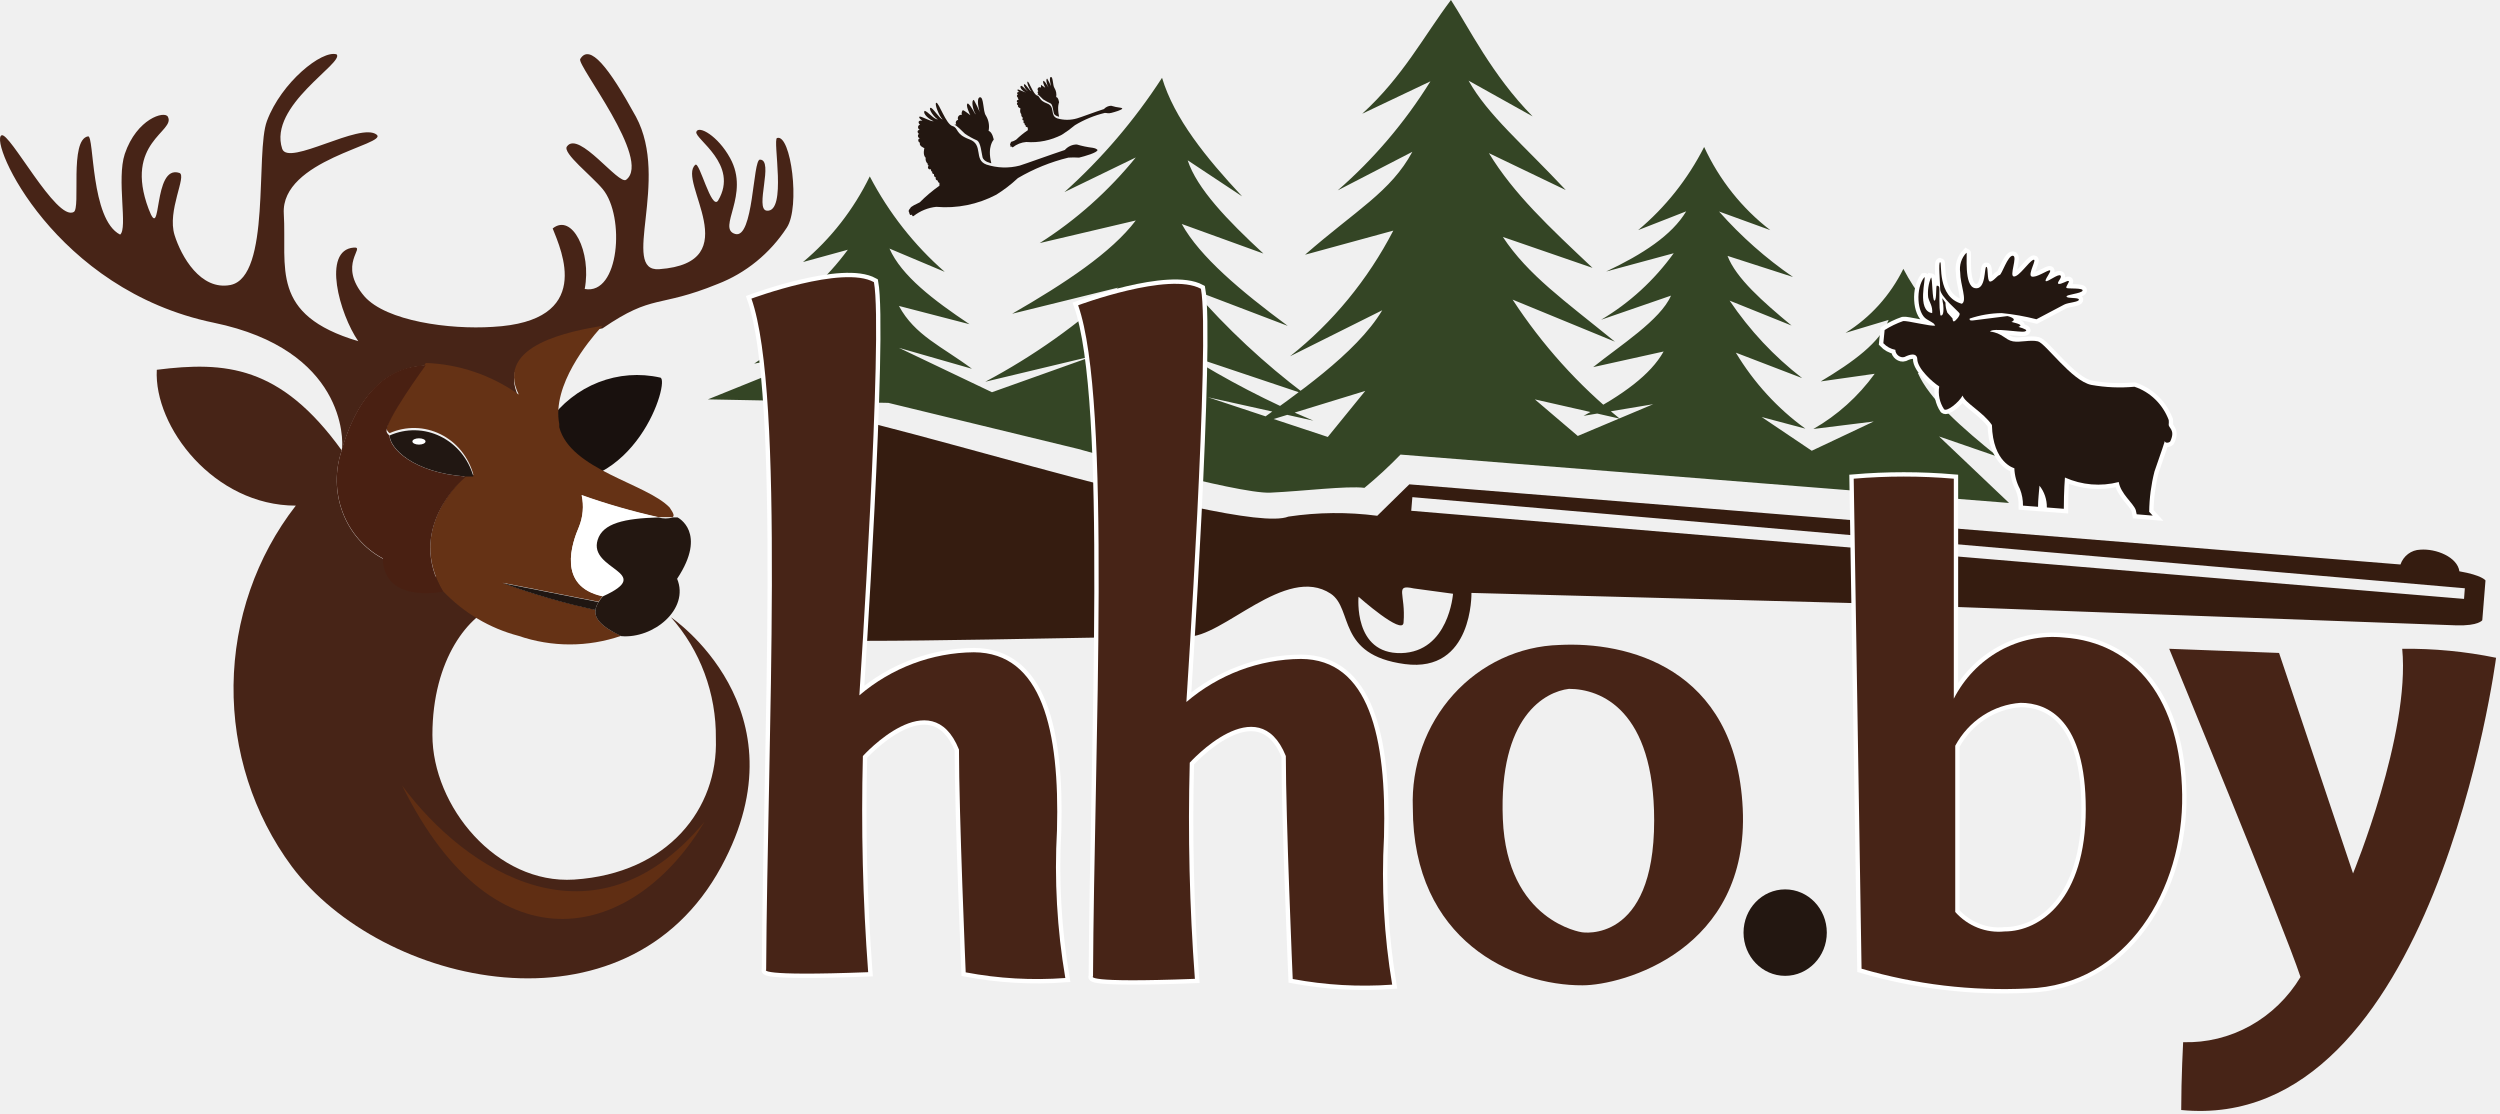
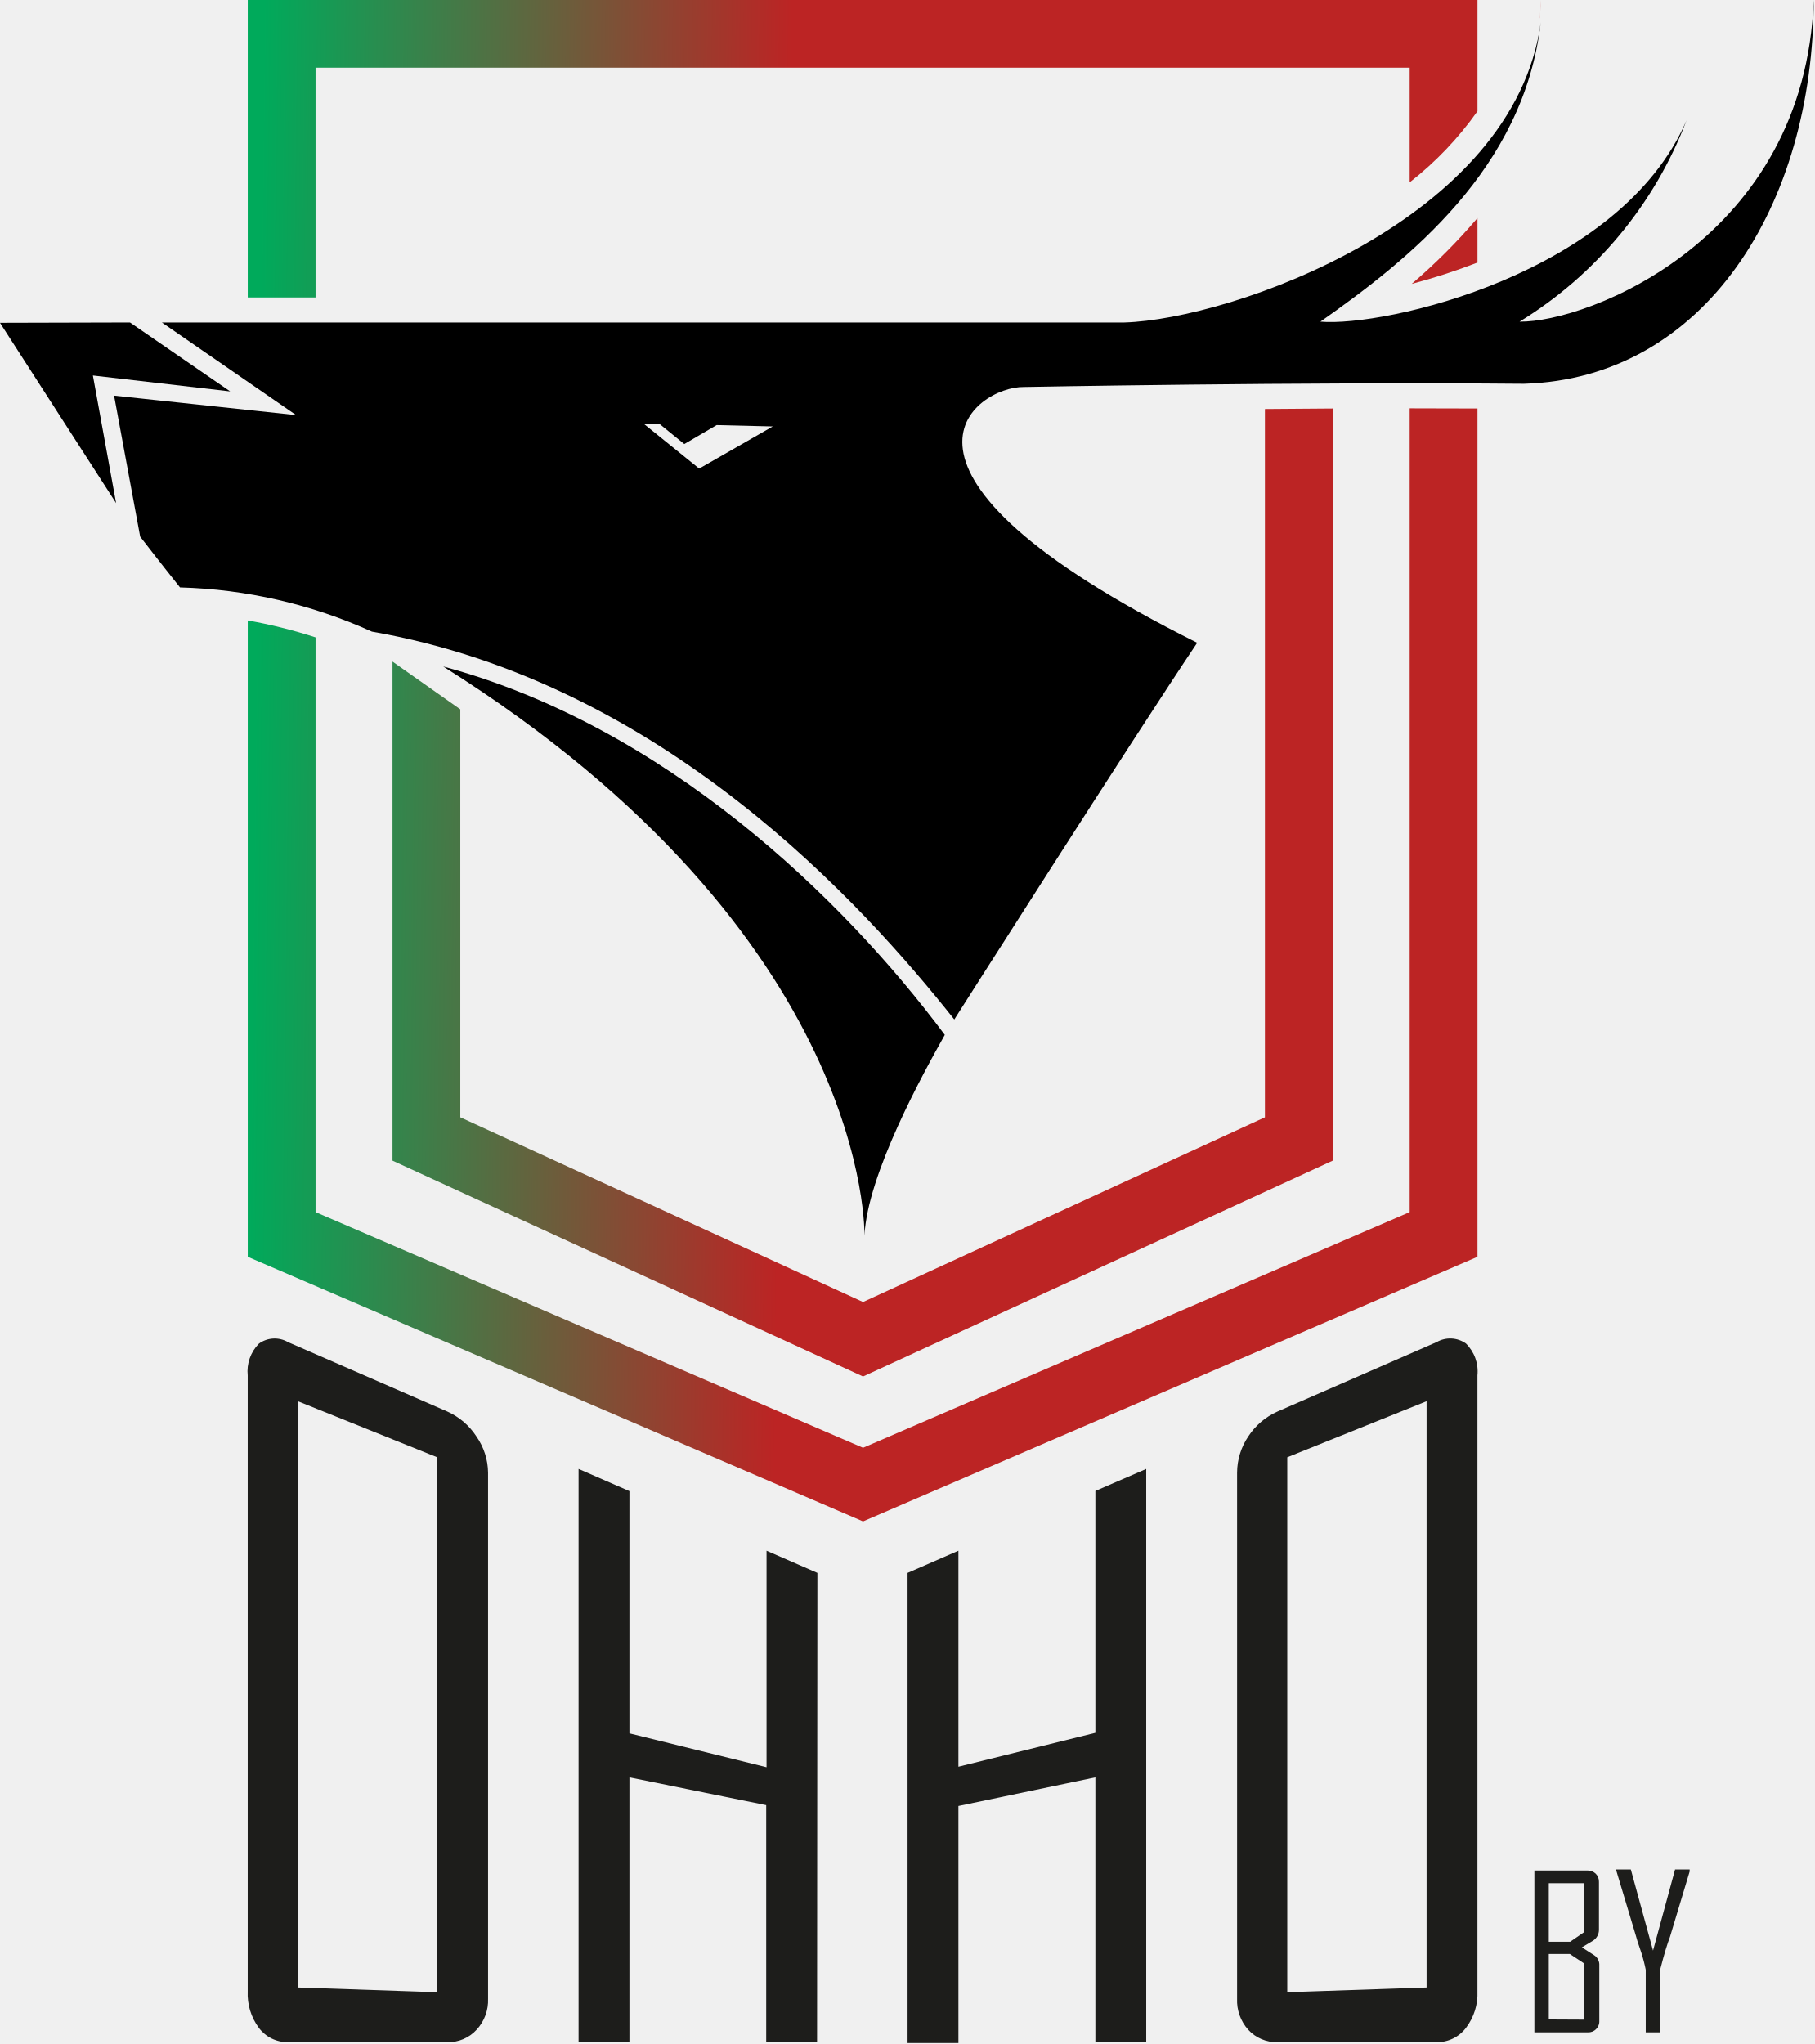
- <svg xmlns="http://www.w3.org/2000/svg" width="575" height="256" viewBox="0 0 575 256" fill="none">
-   <path d="M252.425 34.495C252.425 35.106 249.442 35.948 248.189 36.254C247.368 36.196 246.543 36.196 245.722 36.254C241.66 37.245 237.753 38.829 234.119 40.958C232.583 42.395 230.918 43.675 229.146 44.782C224.881 47.024 220.098 47.99 215.334 47.573C213.45 47.77 211.654 48.497 210.14 49.677C209.809 49.906 209.772 49.371 209.772 49.371C209.772 49.371 208.998 49.638 209.33 49.141L209.109 49.141L209.109 48.797C209.109 48.797 208.704 48.568 209.404 47.841C209.404 47.841 209.146 47.65 211.54 46.541C212.941 45.133 214.457 43.854 216.07 42.717C216.07 42.717 216.07 42.717 216.07 42.066C215.776 42.066 215.628 41.493 215.628 41.493C215.628 41.493 215.076 41.493 215.223 40.766C214.744 40.766 214.818 40.04 214.818 40.04C214.818 40.04 214.302 40.04 214.413 39.466C214.045 39.466 214.118 38.892 214.118 38.892C214.067 38.925 214.011 38.947 213.952 38.957C213.893 38.967 213.833 38.965 213.775 38.951C213.716 38.936 213.662 38.91 213.613 38.874C213.565 38.838 213.523 38.792 213.492 38.739C213.461 38.687 213.439 38.628 213.43 38.567C213.42 38.506 213.422 38.443 213.436 38.383C213.45 38.322 213.475 38.265 213.51 38.215C213.545 38.165 213.589 38.122 213.639 38.089C213.271 38.089 213.382 37.669 213.382 37.669C213.192 37.504 213.047 37.289 212.963 37.047C212.879 36.806 212.858 36.545 212.903 36.292C212.166 35.604 212.608 34.074 212.608 34.074C212.608 34.074 211.245 33.538 211.614 32.85C211.098 32.659 211.024 31.894 211.614 31.779C210.987 31.779 211.024 30.823 211.393 30.823C210.951 30.556 210.84 29.867 211.614 29.867C211.172 29.867 210.84 28.873 211.614 28.682C211.208 28.414 210.951 27.573 212.166 27.764C212.166 27.764 211.172 27.114 211.466 26.846C211.761 26.578 213.971 27.993 214.744 27.879C213.897 27.573 212.166 26.234 212.645 25.508C213.308 25.508 214.781 27.496 215.702 27.458C214.965 27.114 213.529 25.163 213.971 24.819C214.413 24.475 216.107 27.42 216.807 27.458C216.07 26.923 214.781 23.634 215.371 23.634C215.96 23.634 217.581 28.567 219.054 28.988C220.527 29.408 219.606 30.823 222.958 32.047C226.31 33.271 223.842 36.751 226.9 37.86C229.373 38.656 232.01 38.735 234.524 38.089C235.887 37.669 241.891 35.489 244.911 34.495C245.26 34.094 245.686 33.774 246.162 33.556C246.638 33.339 247.154 33.228 247.674 33.233C248.879 33.592 250.111 33.848 251.357 33.997C252.167 34.112 252.425 34.495 252.425 34.495Z" fill="#231711" />
-   <path d="M228.005 37.553C228.005 37.553 226.237 37.247 225.979 36.138C225.721 35.029 225.574 32.888 224.763 32.314C223.77 31.891 222.82 31.366 221.927 30.746C221.227 30.096 219.938 28.719 219.496 28.719C219.975 28.49 220.049 28.719 220.049 28.719C219.954 28.638 219.884 28.529 219.848 28.407C219.813 28.284 219.813 28.154 219.848 28.032C219.883 27.909 219.953 27.8 220.047 27.718C220.142 27.637 220.258 27.586 220.38 27.572C220.311 27.434 220.282 27.278 220.296 27.123C220.311 26.968 220.368 26.821 220.462 26.699C220.556 26.578 220.681 26.487 220.824 26.438C220.966 26.39 221.119 26.385 221.264 26.425C221.043 26.157 221.264 25.316 221.522 25.354C221.78 25.392 223.179 26.501 223.179 26.501C223.179 26.501 221.89 24.015 222.627 23.786C223.621 24.627 224.1 26.195 224.432 26.31C223.806 25.469 223.29 23.059 223.99 22.983C224.509 23.923 224.977 24.894 225.389 25.889C225.168 25.469 224.469 22.486 225.389 22.371C226.31 22.256 226.052 25.622 226.752 26.578C227.396 27.62 227.62 28.883 227.379 30.096C228.263 30.364 228.557 32.123 228.557 32.123C228.557 32.123 227.01 33.653 228.005 37.553Z" fill="#231711" />
-   <path d="M258.135 24.934C258.135 25.279 256.33 25.776 255.594 25.967C254.857 26.158 254.599 25.967 254.12 25.967C251.7 26.546 249.379 27.5 247.232 28.797C246.288 29.595 245.291 30.323 244.249 30.977C241.708 32.3 238.869 32.881 236.035 32.659C234.911 32.748 233.836 33.173 232.941 33.883C232.72 33.883 232.72 33.692 232.72 33.692C232.72 33.692 232.241 33.883 232.425 33.692L232.425 33.462C232.425 33.462 232.167 33.462 232.425 32.889C232.683 32.315 232.425 32.889 233.714 32.124C234.546 31.315 235.446 30.586 236.403 29.944C236.403 29.944 236.403 29.944 236.403 29.562C236.403 29.179 236.145 29.217 236.145 29.217C236.145 29.217 235.814 29.218 235.888 28.797C235.593 28.797 235.667 28.376 235.667 28.376C235.667 28.376 235.335 28.376 235.409 28.032C235.482 27.688 235.409 27.688 235.409 27.688C235.409 27.688 235.04 27.688 235.188 27.305C235.335 26.923 235.188 27.038 235.188 27.038C235.076 26.941 234.991 26.817 234.939 26.676C234.888 26.535 234.872 26.383 234.893 26.235C234.451 25.814 234.709 24.934 234.709 24.934C234.709 24.934 233.898 24.628 234.156 24.169C233.825 24.169 233.788 23.634 234.156 23.558C233.751 23.558 233.788 22.984 234.156 22.984C234.525 22.984 233.825 22.41 234.156 22.41C233.898 22.41 233.714 21.837 234.156 21.722C233.898 21.722 233.751 21.034 234.451 21.187C234.451 21.187 233.862 20.804 234.046 20.613C234.23 20.422 235.556 21.301 235.998 21.225C235.519 21.225 234.451 20.23 234.746 19.81C235.04 19.389 235.998 20.995 236.587 20.995C236.145 20.995 235.261 19.619 235.556 19.389C235.851 19.16 236.808 20.957 237.214 20.995C236.772 20.651 236.035 18.777 236.366 18.777C236.698 18.777 237.692 21.722 238.503 21.951C239.313 22.181 238.834 23.061 240.823 23.787C242.812 24.514 241.376 26.579 243.181 27.229C244.662 27.664 246.23 27.664 247.711 27.229C248.558 26.999 252.058 25.661 253.899 25.087C254.334 24.616 254.929 24.342 255.557 24.323C256.266 24.544 256.994 24.697 257.73 24.781C257.875 24.795 258.015 24.848 258.135 24.934Z" fill="#231711" />
-   <path d="M243.585 26.846C243.585 26.846 242.517 26.655 242.369 26.005C242.222 25.355 242.111 24.054 241.633 23.787C241.049 23.519 240.483 23.213 239.938 22.869C239.533 22.486 238.76 21.645 238.502 21.645C238.244 21.645 238.833 21.645 238.833 21.645C238.833 21.645 238.428 21.148 238.833 20.957C238.731 20.876 238.663 20.756 238.646 20.623C238.629 20.49 238.663 20.356 238.741 20.249C238.819 20.143 238.935 20.073 239.063 20.055C239.191 20.037 239.32 20.073 239.423 20.154L239.423 19.504L240.417 20.192C240.417 20.192 239.607 18.701 240.049 18.586C240.675 19.083 240.97 20.001 241.154 20.077C240.785 19.58 240.454 18.127 240.859 18.089C241.185 18.638 241.468 19.214 241.706 19.809C241.706 19.58 241.191 17.783 241.706 17.706C242.222 17.63 242.111 19.657 242.517 20.23C242.905 20.852 243.05 21.604 242.922 22.334C243.437 22.334 243.585 23.557 243.585 23.557C243.585 23.557 243.106 24.437 243.585 26.846Z" fill="#231711" />
-   <path d="M162.81 91.858L204.321 92.661L247.969 103.254C247.969 103.254 284.582 113.656 292.17 113.311C299.757 112.967 309.739 111.705 313.828 112.202C316.724 109.814 319.491 107.261 322.115 104.554L462.083 115.682L445.987 100.386L459.505 105.051C451.217 98.359 443.703 91.781 441.088 85.739L454.238 87.957C448.418 84.493 443.558 79.527 440.13 73.54L449.192 76.102C444.519 72.173 440.639 67.326 437.773 61.837C434.759 67.944 430.151 73.046 424.476 76.561L434.384 73.578C432.506 78.702 426.207 83.291 418.767 87.728L431.18 85.968C427.394 91.188 422.586 95.515 417.073 98.665L430.959 96.944L416.704 103.674L405.175 95.911L415.231 98.588C408.821 93.943 403.383 87.998 399.245 81.112L414.494 86.963C408.047 81.991 402.413 75.973 397.809 69.142L412.063 74.878C405.47 69.409 399.282 63.979 397.33 58.855L412.395 63.711C406.154 59.425 400.439 54.366 395.378 48.644L407.164 52.927C400.668 47.936 395.446 41.372 391.952 33.806C388.202 41.188 383.038 47.695 376.777 52.927L387.827 48.606C384.548 54.113 377.771 58.511 369.41 62.449L384.954 58.243C380.461 64.476 374.782 69.683 368.268 73.54L384.327 67.995C381.933 73.578 372.614 79.467 366.426 84.439L382.633 80.844C379.613 86.236 373.241 90.825 364.216 95.644L380.239 92.967L362.89 100.271L353.019 91.858L372.541 96.294C363.004 88.554 354.69 79.316 347.899 68.912L371.436 78.588C359.833 69.142 351.472 63.291 345.652 54.495L366.279 61.608C356.26 52.162 348.157 44.59 342.448 35.221L360.128 43.711C350.256 33.156 342.19 26.464 337.77 18.547L352.503 26.77C343.184 17.324 337.77 6.233 333.718 3.7731e-07C327.419 8.375 322.668 17.63 313.312 26.158L329.003 18.7C323.146 28.126 315.957 36.583 307.677 43.787L324.841 34.915C319.905 44.093 311.876 48.338 300.162 58.587L320.458 53.042C314.614 64.327 306.514 74.184 296.7 81.953L317.916 71.36C311.912 81.418 297.658 90.978 288.228 97.823L314.012 89.907L305.393 100.5L277.804 91.361L302.078 96.753C291.873 92.489 282.019 87.374 272.611 81.456L300.199 90.71C290.82 83.647 282.179 75.585 274.416 66.656L296.184 74.955C285.392 66.962 275.963 59.046 271.8 51.512L290.586 58.319C282.298 50.671 275.263 43.328 273.163 36.865L285.687 45.164C277.326 36.215 270.069 27.228 267.27 17.897C260.948 27.649 253.405 36.484 244.838 44.17L261.229 36.215C254.932 43.973 247.469 50.623 239.129 55.91L261.229 50.709C255.63 58.09 245.059 65.088 232.794 72.163L257.141 66.159C247.886 74.687 237.626 81.96 226.606 87.804L251.837 81.762L228.153 90.213L206.752 80.003L223.548 84.821C216.624 79.658 210.436 77.173 206.752 70.365L222.996 74.572C214.745 69.065 207.342 63.444 204.579 57.172L217.287 62.526C210.268 56.393 204.421 48.947 200.048 40.575C196.335 48.198 191.098 54.912 184.689 60.27L195.002 57.44C190.294 63.859 184.379 69.219 177.617 73.195L193.897 69.639C189.44 74.84 182.221 77.517 173.455 83.636L191.135 80.423L162.81 91.858Z" fill="#344525" />
-   <path d="M16.947 48.759C18.642 48.032 15.879 32.086 20.262 31.359C21.699 31.13 20.778 50.48 27.629 53.96C29.434 52.545 26.782 41.225 28.697 35.413C31.46 27.267 37.869 25.431 38.605 26.846C40.484 30.25 28.402 32.697 34.185 48.071C37.316 56.369 35.033 37.707 41.258 39.772C43.062 40.384 38.384 48.453 40.153 54.075C41.663 58.931 46.12 66.886 53.007 65.547C62.4 63.635 58.68 34.954 61.406 27.802C64.721 18.93 74.076 11.435 77.428 12.505C79.27 14.456 61.627 24.284 64.905 34.227C66.304 38.357 82.916 27.994 86.637 30.977C89.362 33.194 64.536 36.751 65.273 49.142C66.01 61.532 61.921 72.393 82.401 78.473C78.091 72.24 74.003 57.517 81.369 56.943C84.279 56.713 77.428 60.767 83.837 68.186C88.847 73.846 103.322 75.835 113.304 75.184C136.73 73.922 129.106 57.593 127.117 52.545C131.574 48.95 136.104 57.899 134.484 66.465C142.476 67.957 143.802 49.792 138.646 43.52C136.178 40.499 129.29 35.183 130.395 33.692C133.084 29.867 142.329 42.679 144.023 41.34C150.027 36.751 132.531 14.877 133.452 13.576C135.625 9.943 139.972 15.374 146.27 26.846C154.153 41.493 142.587 62.565 151.611 61.914C172.201 60.423 155.589 41.57 159.936 37.898C160.893 37.095 163.619 48.491 165.166 46.12C170.102 37.822 159.641 31.894 160.157 30.326C160.672 28.758 165.129 31.244 167.929 36.369C172.606 44.82 164.798 52.507 169.07 53.807C173.343 55.107 173.122 36.713 174.78 36.713C178.095 36.713 173.49 48.185 176.363 48.453C181.078 48.912 177.653 32.086 178.721 31.741C181.925 30.709 184.099 47.612 180.968 52.354C177.094 58.291 171.531 62.823 165.056 65.318C151.28 70.939 150.322 67.46 138.572 75.529C131.537 76.752 113.673 79.888 119.308 91.361C112.995 86.884 105.585 84.364 97.945 84.095C90.099 84.401 82.843 89.296 78.644 103.407C79.012 101.113 79.307 80.462 49.177 74.228C12.564 66.656 -2.501 32.697 0.335 31.13C2.14 30.135 12.969 50.977 16.947 48.759Z" fill="#472417" />
-   <path d="M67.077 199.242C58.248 187.311 53.542 172.642 53.715 157.596C53.889 142.551 58.933 128.004 68.035 116.295C49.25 116.295 35.364 98.207 36.063 85.051C51.828 83.063 64.536 84.057 78.606 103.599C77.006 108.23 77.08 113.307 78.815 117.886C80.549 122.465 83.826 126.235 88.036 128.494C90.725 133.16 117.503 133.007 114.74 139.049C107.926 141.152 99.454 151.554 99.454 169.031C99.454 185.399 114.188 203.449 132.052 202.302C153.673 200.887 165.202 185.972 164.65 169.872C164.769 159.534 161.064 149.542 154.3 141.956C154.3 141.956 185.608 163.027 165.902 199.319C144.023 239.779 87.631 226.815 67.077 199.242Z" fill="#472417" />
-   <path d="M89.619 100.041C95.275 103.637 101.185 106.781 107.299 109.449" stroke="white" stroke-width="0.25" stroke-miterlimit="10" />
-   <path d="M124.17 110.749C146.27 114.268 154.189 87.383 151.869 86.848C147.126 85.776 142.185 86.151 137.643 87.929C133.1 89.707 129.151 92.811 126.27 96.867C126.27 96.867 121.518 108.722 122.844 109.717L124.17 110.749Z" fill="#19110E" />
-   <path d="M154.706 118.934L151.464 118.934C145.479 117.602 139.576 115.904 133.784 113.847C134.317 116.29 134.098 118.845 133.158 121.152C131.611 124.747 128.001 134.842 138.646 137.099C138.283 137.495 137.962 137.931 137.688 138.399L115.588 134.039C122.567 136.6 129.705 138.67 136.952 140.235C136.694 142.032 138.057 144.059 142.882 146.239C135.205 148.881 126.912 148.881 119.235 146.239C112.657 144.516 106.657 140.959 101.886 135.951C93.377 121.687 106.085 110.367 107.227 109.182L108.884 109.182C108.335 107.163 107.377 105.29 106.075 103.686C104.774 102.082 103.157 100.784 101.335 99.879C99.512 98.975 97.524 98.484 95.504 98.439C93.484 98.395 91.479 98.798 89.621 99.621C89.321 99.419 89.09 99.125 88.957 98.78C88.515 96.562 97.945 83.483 97.945 83.483C105.586 83.752 112.995 86.272 119.308 90.749C113.673 79.277 131.537 76.141 138.572 74.917L137.946 75.605C135.552 78.282 126.896 88.569 128.627 97.518C128.611 97.76 128.611 98.003 128.627 98.245C131.169 108.073 148.665 111.171 154.006 116.716C155 118.169 155.111 118.628 154.706 118.934Z" fill="#653215" />
-   <path d="M137.687 138.476C137.304 139.018 137.051 139.647 136.95 140.311C129.703 138.747 122.566 136.677 115.587 134.116L137.687 138.476Z" fill="#1F1612" />
-   <path d="M138.645 137.175C128 134.919 131.61 124.823 133.157 121.228C134.096 118.921 134.315 116.367 133.783 113.924C139.574 115.98 145.478 117.679 151.463 119.01C143.581 119.239 138.645 120.31 137.466 124.173C135.256 131.171 151.021 131.592 138.645 137.175Z" fill="white" />
-   <path d="M155.736 133.12C158.646 140.118 150.248 146.964 142.881 146.314C138.056 144.019 136.693 142.107 136.951 140.31C137.052 139.645 137.304 139.016 137.687 138.474C137.961 138.006 138.282 137.57 138.645 137.174C150.984 131.59 135.256 131.17 137.466 124.171C138.645 120.347 143.581 119.238 151.463 119.009C152.522 119.327 153.646 119.327 154.705 119.009L155.846 119.009C155.846 119.009 162.808 122.451 155.736 133.12Z" fill="#231711" />
-   <path d="M101.886 136.066C101.886 136.066 88.258 138.973 88.037 128.418C83.827 126.158 80.55 122.389 78.816 117.81C77.081 113.231 77.007 108.154 78.608 103.522C78.625 103.46 78.625 103.393 78.608 103.331C82.807 89.219 90.063 84.21 97.908 84.019C97.908 84.019 88.479 96.906 88.921 99.315C89.053 99.66 89.285 99.954 89.584 100.157C89.584 103.025 94.888 108.723 107.191 109.603C106.085 110.482 93.378 121.802 101.886 136.066Z" fill="#492012" />
-   <path d="M108.883 109.603L107.226 109.603C94.923 108.723 89.656 103.025 89.619 100.157C91.47 99.332 93.469 98.924 95.483 98.961C97.497 98.999 99.48 99.48 101.301 100.373C103.123 101.266 104.741 102.551 106.048 104.142C107.355 105.733 108.321 107.594 108.883 109.603Z" fill="#211712" />
-   <path d="M162.071 188.955C136.656 219.548 107.115 200.427 92.492 180.694C114.187 224.558 146.159 215.839 162.071 188.955Z" fill="#602E13" />
-   <path d="M96.36 102.26C97.194 102.26 97.87 101.935 97.87 101.533C97.87 101.132 97.194 100.807 96.36 100.807C95.526 100.807 94.85 101.132 94.85 101.533C94.85 101.935 95.526 102.26 96.36 102.26Z" fill="white" />
-   <path d="M358.653 148.342C354.064 148.475 349.546 149.552 345.36 151.511C341.175 153.47 337.406 156.271 334.271 159.754C331.136 163.236 328.698 167.33 327.098 171.797C325.498 176.265 324.768 181.018 324.95 185.781C324.95 216.374 348.155 226.7 363.994 226.623C373.092 226.623 402.411 218.631 400.828 185.934C399.244 153.237 373.865 147.539 358.653 148.342ZM363.847 214.424C363.847 214.424 346.608 211.977 345.651 188.381C344.693 164.786 355.375 159.088 360.863 158.438C368.23 158.438 380.459 163.333 380.459 188.725C380.459 217.216 363.847 214.424 363.847 214.424Z" fill="#472417" />
-   <path d="M410.588 224.444C415.878 224.444 420.165 219.992 420.165 214.501C420.165 209.009 415.878 204.558 410.588 204.558C405.299 204.558 401.012 209.009 401.012 214.501C401.012 219.992 405.299 224.444 410.588 224.444Z" fill="#231711" />
-   <path d="M498.916 149.221L524.184 150.177L541.201 200.886C541.201 200.886 554.388 168.839 552.509 149.221C559.753 149.136 566.986 149.828 574.094 151.286C574.094 151.286 559.876 261.003 501.679 255.304C501.679 247.885 502.121 239.702 502.121 239.702C507.489 239.865 512.806 238.567 517.542 235.937C522.278 233.307 526.269 229.437 529.12 224.711C525.289 213.123 498.916 149.221 498.916 149.221Z" fill="#472417" />
-   <path d="M565.659 131.4C565.217 128.149 560.318 126.123 556.635 126.428C555.638 126.459 554.673 126.799 553.865 127.406C553.057 128.013 552.444 128.858 552.104 129.832L324.141 111.399L316.774 118.627C309.982 117.742 303.107 117.806 296.331 118.818C284.618 123.522 188.187 91.36 185.425 94.917C182.662 98.473 181.742 145.397 184.909 146.888C188.077 148.379 265.575 146.085 272.942 146.429C281.156 146.812 295.705 129.679 306.092 136.563C311.286 140.081 307.381 150.636 323.109 152.739C338.837 154.842 338.432 136.371 338.432 136.371L424.697 138.666C424.697 138.666 559.729 143.676 564.923 143.829C570.116 143.982 570.926 142.643 570.926 142.643L571.663 133.503C571.663 133.503 570.927 132.318 565.659 131.4ZM322.262 150.215C311.212 150.444 312.464 137.251 312.464 137.251C312.464 137.251 322.594 146.238 322.815 143.217C323.367 136.524 320.605 134.345 325.172 135.339L334.196 136.563C334.196 136.563 333.239 149.947 322.262 150.215ZM566.727 137.748L324.583 117.48L324.841 114.344L566.912 135.301L566.727 137.748Z" fill="#351C10" />
-   <path d="M247.969 70.213C255.741 92.164 251.652 172.664 251.394 224.558C251.394 224.558 248.816 226.126 274.821 225.132C273.59 208.593 273.197 191.999 273.642 175.417C273.642 175.417 289.333 157.94 295.742 173.887C295.742 188.534 297.326 225.17 297.326 225.17C304.87 226.581 312.553 227.018 320.2 226.47C318.325 215.25 317.695 203.843 318.321 192.473C318.947 169.528 314.859 151.631 299.204 151.554C289.592 151.626 280.295 155.122 272.868 161.459C272.868 161.459 278.393 78.129 276.22 66.427C268.89 62.412 247.969 70.213 247.969 70.213Z" fill="#472417" stroke="white" stroke-width="2" stroke-miterlimit="10" />
-   <path d="M247.969 70.213C255.741 92.164 251.652 172.664 251.394 224.558C251.394 224.558 248.816 226.126 274.821 225.132C273.59 208.593 273.197 191.999 273.642 175.417C273.642 175.417 289.333 157.94 295.742 173.887C295.742 188.534 297.326 225.17 297.326 225.17C304.87 226.581 312.553 227.018 320.2 226.47C318.325 215.25 317.695 203.843 318.321 192.473C318.947 169.528 314.859 151.631 299.204 151.554C289.592 151.626 280.295 155.122 272.868 161.459C272.868 161.459 278.393 78.129 276.22 66.427C268.89 62.412 247.969 70.213 247.969 70.213Z" fill="#472417" />
-   <path d="M172.827 68.684C180.562 90.635 176.511 171.134 176.216 223.029C176.216 223.029 173.637 224.597 199.679 223.603C198.442 207.064 198.036 190.47 198.463 173.888C198.463 173.888 214.155 156.449 220.564 172.396C220.564 187.043 222.111 223.641 222.111 223.641C229.665 225.072 237.362 225.509 245.021 224.941C243.116 213.724 242.474 202.315 243.106 190.944C243.732 167.999 239.68 150.101 223.989 150.025C214.378 150.106 205.084 153.601 197.653 159.929C197.653 159.929 203.178 76.638 201.005 64.898C193.859 60.882 172.827 68.684 172.827 68.684Z" fill="#472417" stroke="white" stroke-width="2" stroke-miterlimit="10" />
-   <path d="M172.827 68.684C180.562 90.635 176.511 171.134 176.216 223.029C176.216 223.029 173.637 224.597 199.679 223.603C198.442 207.064 198.036 190.47 198.463 173.888C198.463 173.888 214.155 156.449 220.564 172.396C220.564 187.043 222.111 223.641 222.111 223.641C229.665 225.072 237.362 225.509 245.021 224.941C243.116 213.724 242.474 202.315 243.106 190.944C243.732 167.999 239.68 150.101 223.989 150.025C214.378 150.106 205.084 153.601 197.653 159.929C197.653 159.929 203.178 76.638 201.005 64.898C193.859 60.882 172.827 68.684 172.827 68.684Z" fill="#472417" />
-   <path d="M463.297 107.691C463.361 109.367 463.803 111.004 464.586 112.471C465.064 113.684 465.302 114.985 465.286 116.295L468.748 116.563C468.748 114.918 468.969 113.198 469.08 111.706C470.203 113.112 470.804 114.889 470.774 116.716L474.679 117.022C474.679 112.93 474.936 109.832 474.936 109.832C478.84 111.58 483.19 111.942 487.313 110.865C487.755 113.58 490.628 115.683 491.217 117.289C491.311 117.616 491.385 117.948 491.438 118.284L495.121 118.59L494.311 117.71C494.35 114.585 494.759 111.477 495.526 108.456C496.189 106.429 497.184 103.79 497.921 101.419C497.921 102.069 499.099 101.84 499.21 101.419C500.388 98.78 498.694 98.474 498.805 97.595C498.84 97.264 498.84 96.931 498.805 96.6C498.121 94.798 497.058 93.176 495.695 91.853C494.331 90.53 492.701 89.539 490.922 88.952C487.616 89.256 484.285 89.114 481.014 88.531C476.52 87.652 470.48 78.933 468.712 78.512C466.944 78.091 464.697 78.818 462.965 78.512C461.234 78.206 460.498 76.562 457.698 76.256C458.324 75.3 464.697 76.523 465.654 76.256C466.612 75.988 465.654 75.606 464.255 75.185C465.36 74.764 464.255 74.458 462.634 74.038C464.255 73.273 461.713 72.699 461.713 72.699L453.831 73.694C453.831 73.694 452.836 73.885 453.02 73.273C455.4 72.468 457.884 72.043 460.387 72.011C463.082 72.275 465.753 72.749 468.38 73.426L474.752 70.061C475.673 69.563 478.178 69.487 478.141 68.913C478.104 68.34 475.489 68.722 475.305 68.225C475.121 67.728 478.73 67.537 478.988 66.848C479.246 66.16 475.636 66.466 475.305 66.236C474.973 66.007 476.115 64.783 475.784 64.63C475.452 64.477 474.052 65.471 473.463 65.28C472.874 65.089 474.421 63.827 473.905 63.368C473.389 62.909 471.032 64.859 470.553 64.668C470.074 64.477 471.99 62.297 471.474 62.183C470.958 62.068 468.306 63.98 467.275 63.597C466.244 63.215 468.712 59.314 467.643 59.773C466.575 60.232 464.439 63.597 463.223 63.597C462.008 63.597 464.144 58.932 462.965 58.817C461.787 58.703 460.424 63.177 459.908 63.253C459.393 63.33 458.361 64.898 457.661 64.745C456.962 64.592 457.367 61.341 456.851 61.38C456.335 61.418 456.851 66.772 454.236 66.275C451.621 65.777 452.542 58.244 452.284 58.129C451.713 58.714 451.285 59.432 451.035 60.224C450.785 61.015 450.721 61.857 450.847 62.68C450.847 65.433 452.542 69.219 451.216 69.869C445.469 68.301 446.722 60.385 446.243 60.309C445.764 60.232 446.243 64.898 446.243 66.542C446.243 68.187 450.479 71.628 450.7 72.087C450.921 72.546 449.742 73.885 449.411 73.923C449.079 73.961 449.079 73.234 449.079 73.234L447.9 71.934C447.603 71.196 447.453 70.402 447.458 69.602L446.722 68.569C446.766 69.083 446.84 69.594 446.943 70.099C447.201 72.737 446.501 72.661 446.28 72.508C446.119 71.368 446.045 70.218 446.059 69.066C446.059 69.066 446.059 67.154 446.059 66.466C446.059 65.777 445.838 65.777 445.506 65.701C445.175 65.624 445.506 68.913 444.954 69.143C444.401 69.372 444.475 63.865 444.143 63.827C443.542 65.257 443.314 66.827 443.48 68.378C443.738 69.525 444.549 70.366 444.401 72.011C440.718 71.514 443.112 63.636 442.596 63.751C440.571 66.275 440.865 72.087 443.149 73.426C445.433 74.764 444.549 74.267 445.101 74.879C444.217 75.147 438.582 73.694 437.734 73.846C436.239 74.363 434.805 75.056 433.462 75.912L433.167 78.933C433.911 79.73 434.877 80.264 435.93 80.462C435.93 81.571 437.108 82.413 438.029 82.107C441.049 80.615 440.976 82.566 440.976 82.566C440.976 84.822 444.659 88.034 446.022 88.876C445.718 90.705 446.114 92.585 447.127 94.115C447.716 94.803 450.516 92.585 451.4 90.979C451.879 92.623 456.151 94.803 458.14 97.748C458.361 106.467 463.297 107.691 463.297 107.691Z" stroke="white" stroke-width="2" stroke-miterlimit="10" />
-   <path d="M463.297 107.691C463.361 109.367 463.803 111.004 464.586 112.471C465.064 113.684 465.302 114.985 465.286 116.295L468.748 116.563C468.748 114.918 468.969 113.198 469.08 111.706C470.203 113.112 470.804 114.889 470.774 116.716L474.679 117.022C474.679 112.93 474.936 109.832 474.936 109.832C478.84 111.58 483.19 111.942 487.313 110.865C487.755 113.58 490.628 115.683 491.217 117.289C491.311 117.616 491.385 117.948 491.438 118.284L495.121 118.59L494.311 117.71C494.35 114.585 494.759 111.477 495.526 108.456C496.189 106.429 497.184 103.79 497.921 101.419C497.921 102.069 499.099 101.84 499.21 101.419C500.388 98.78 498.694 98.474 498.805 97.595C498.84 97.264 498.84 96.931 498.805 96.6C498.121 94.798 497.058 93.176 495.695 91.853C494.331 90.53 492.701 89.539 490.922 88.952C487.616 89.256 484.285 89.114 481.014 88.531C476.52 87.652 470.48 78.933 468.712 78.512C466.944 78.091 464.697 78.818 462.965 78.512C461.234 78.206 460.498 76.562 457.698 76.256C458.324 75.3 464.697 76.523 465.654 76.256C466.612 75.988 465.654 75.606 464.255 75.185C465.36 74.764 464.255 74.458 462.634 74.038C464.255 73.273 461.713 72.699 461.713 72.699L453.831 73.694C453.831 73.694 452.836 73.885 453.02 73.273C455.4 72.468 457.884 72.043 460.387 72.011C463.082 72.275 465.753 72.749 468.38 73.426L474.752 70.061C475.673 69.563 478.178 69.487 478.141 68.913C478.104 68.34 475.489 68.722 475.305 68.225C475.121 67.728 478.73 67.537 478.988 66.848C479.246 66.16 475.636 66.466 475.305 66.236C474.973 66.007 476.115 64.783 475.784 64.63C475.452 64.477 474.052 65.471 473.463 65.28C472.874 65.089 474.421 63.827 473.905 63.368C473.389 62.909 471.032 64.859 470.553 64.668C470.074 64.477 471.99 62.297 471.474 62.183C470.958 62.068 468.306 63.98 467.275 63.597C466.244 63.215 468.712 59.314 467.643 59.773C466.575 60.232 464.439 63.597 463.223 63.597C462.008 63.597 464.144 58.932 462.965 58.817C461.787 58.703 460.424 63.177 459.908 63.253C459.393 63.33 458.361 64.898 457.661 64.745C456.962 64.592 457.367 61.341 456.851 61.38C456.335 61.418 456.851 66.772 454.236 66.275C451.621 65.777 452.542 58.244 452.284 58.129C451.713 58.714 451.285 59.432 451.035 60.224C450.785 61.015 450.721 61.857 450.847 62.68C450.847 65.433 452.542 69.219 451.216 69.869C445.469 68.301 446.722 60.385 446.243 60.309C445.764 60.232 446.243 64.898 446.243 66.542C446.243 68.187 450.479 71.628 450.7 72.087C450.921 72.546 449.742 73.885 449.411 73.923C449.079 73.961 449.079 73.234 449.079 73.234L447.9 71.934C447.603 71.196 447.453 70.402 447.458 69.602L446.722 68.569C446.766 69.083 446.84 69.594 446.943 70.099C447.201 72.737 446.501 72.661 446.28 72.508C446.119 71.368 446.045 70.218 446.059 69.066C446.059 69.066 446.059 67.154 446.059 66.466C446.059 65.777 445.838 65.777 445.506 65.701C445.175 65.624 445.506 68.913 444.954 69.143C444.401 69.372 444.475 63.865 444.143 63.827C443.542 65.257 443.314 66.827 443.48 68.378C443.738 69.525 444.549 70.366 444.401 72.011C440.718 71.514 443.112 63.636 442.596 63.751C440.571 66.275 440.865 72.087 443.149 73.426C445.433 74.764 444.549 74.267 445.101 74.879C444.217 75.147 438.582 73.694 437.734 73.846C436.239 74.363 434.805 75.056 433.462 75.912L433.167 78.933C433.911 79.73 434.877 80.264 435.93 80.462C435.93 81.571 437.108 82.413 438.029 82.107C441.049 80.615 440.976 82.566 440.976 82.566C440.976 84.822 444.659 88.034 446.022 88.876C445.718 90.705 446.114 92.585 447.127 94.115C447.716 94.803 450.516 92.585 451.4 90.979C451.879 92.623 456.151 94.803 458.14 97.748C458.361 106.467 463.297 107.691 463.297 107.691Z" fill="#231711" />
-   <path d="M474.606 146.621C469.531 146.115 464.426 147.181 459.935 149.686C455.444 152.191 451.769 156.022 449.375 160.694L449.375 110.1C441.714 109.447 434.014 109.447 426.354 110.1L428.158 222.8C440.584 226.442 453.495 227.978 466.392 227.351C489.265 226.624 502.231 204.405 501.899 182.76C501.568 161.115 491.255 147.769 474.606 146.621ZM461.051 214.233C458.955 214.448 456.841 214.156 454.872 213.38C452.904 212.603 451.136 211.364 449.706 209.759L449.706 171.517C451.224 168.705 453.393 166.33 456.017 164.608C458.641 162.885 461.637 161.869 464.734 161.651C470.959 161.651 479.726 165.475 479.726 186.126C479.726 206.776 469.302 214.233 461.051 214.233Z" fill="#472417" stroke="white" stroke-width="2" stroke-miterlimit="10" />
-   <path d="M474.606 146.621C469.531 146.115 464.426 147.181 459.935 149.686C455.444 152.191 451.769 156.022 449.375 160.694L449.375 110.1C441.714 109.447 434.014 109.447 426.354 110.1L428.158 222.8C440.584 226.442 453.495 227.978 466.392 227.351C489.265 226.624 502.231 204.405 501.899 182.76C501.568 161.115 491.255 147.769 474.606 146.621ZM461.051 214.233C458.955 214.448 456.841 214.156 454.872 213.38C452.904 212.603 451.136 211.364 449.706 209.759L449.706 171.517C451.224 168.705 453.393 166.33 456.017 164.608C458.641 162.885 461.637 161.869 464.734 161.651C470.959 161.651 479.726 165.475 479.726 186.126C479.726 206.776 469.302 214.233 461.051 214.233Z" fill="#472417" />
+ <svg xmlns="http://www.w3.org/2000/svg" width="1276" height="1437" viewBox="0 0 1276 1437" fill="none">
+   <path d="M343.134 1405.11C343.297 1409.12 342.666 1413.11 341.275 1416.87C339.884 1420.63 337.762 1424.08 335.03 1427.01C332.431 1429.84 329.258 1432.07 325.723 1433.57C322.187 1435.07 318.372 1435.8 314.533 1435.7H202.513C198.549 1435.77 194.626 1434.89 191.064 1433.16C187.502 1431.42 184.401 1428.86 182.016 1425.7C176.494 1418.26 173.715 1409.13 174.151 1399.88V967.017C173.724 962.939 174.208 958.816 175.568 954.947C176.928 951.078 179.13 947.559 182.016 944.642C184.956 942.488 188.463 941.239 192.104 941.049C195.746 940.858 199.364 941.735 202.513 943.571L314.533 992.367C322.924 996.14 330.043 1002.26 335.03 1009.98C340.222 1017.43 343.047 1026.26 343.134 1035.33V1405.11ZM307.383 1400.59V1024.5L209.425 985.107V1397.26L307.383 1400.59Z" fill="#1D1D1B" />
+   <path d="M574.443 1435.7H538.692V1269.08L442.522 1249.56V1435.7H406.771V1032.71L442.522 1048.3V1218.62L538.93 1242.42V1090.2L574.681 1105.79L574.443 1435.7Z" fill="#1D1D1B" />
+   <path d="M805.871 1435.7H770.12V1249.56L673.831 1269.67V1436.3H638.08V1105.79L673.831 1090.2V1242.06L770.12 1218.26V1048.19L805.871 1032.71V1435.7Z" fill="#1D1D1B" />
+   <path d="M1038.73 1399.88C1039.15 1409.17 1036.28 1418.31 1030.63 1425.7C1028.21 1428.87 1025.09 1431.42 1021.51 1433.16C1017.93 1434.89 1013.99 1435.77 1010.01 1435.7H898.108C894.269 1435.8 890.454 1435.07 886.918 1433.57C883.383 1432.07 880.21 1429.84 877.611 1427.01C872.215 1421.03 869.39 1413.16 869.746 1405.11V1035.33C869.783 1026.25 872.52 1017.39 877.611 1009.86C882.615 1002.18 889.732 996.107 898.108 992.367L1010.01 943.571C1013.17 941.737 1016.8 940.852 1020.46 941.02C1024.11 941.189 1027.64 942.405 1030.63 944.523C1033.57 947.408 1035.82 950.917 1037.23 954.79C1038.63 958.662 1039.14 962.8 1038.73 966.898V1399.88ZM1002.98 1397.26V985.107L905.02 1024.5V1400.59L1002.98 1397.26Z" fill="#1D1D1B" />
+   <path d="M1124.41 1420.7C1124.47 1421.78 1124.3 1422.86 1123.91 1423.86C1123.52 1424.87 1122.92 1425.78 1122.15 1426.54C1121.41 1427.29 1120.52 1427.89 1119.53 1428.28C1118.54 1428.67 1117.49 1428.84 1116.43 1428.8H1078.77V1315.02H1116.07C1118.24 1314.99 1120.33 1315.8 1121.91 1317.28C1122.67 1318.04 1123.26 1318.96 1123.65 1319.96C1124.04 1320.96 1124.22 1322.04 1124.17 1323.11V1356.67C1124.18 1358.18 1123.81 1359.66 1123.1 1360.99C1122.4 1362.32 1121.37 1363.45 1120.12 1364.29L1112.14 1369.05L1120.72 1374.53C1121.93 1375.29 1122.91 1376.37 1123.56 1377.65C1124.21 1378.93 1124.51 1380.36 1124.41 1381.79V1420.7ZM1113.93 1358.22V1323.94H1088.9V1365.12H1103.92L1113.93 1358.22ZM1113.93 1419.87V1380.48L1103.68 1373.69H1088.9V1419.75L1113.93 1419.87Z" fill="#1D1D1B" />
+   <path d="M1187.93 1315.73L1174.11 1361.67C1172.32 1366.31 1170.05 1373.57 1167.19 1384.76V1428.8H1157.06V1384.76C1156.26 1380.74 1155.23 1376.76 1153.97 1372.86C1151.58 1365.96 1150.39 1362.15 1150.15 1360.96L1136.33 1315.02V1314.3H1146.58L1162.19 1371.31L1177.68 1314.3H1187.93V1315.73Z" fill="#1D1D1B" />
+   <path d="M81.632 353.714L65.305 263.976L161.833 275.164L91.403 226.724L0 226.963L81.632 353.714Z" fill="black" />
+   <path d="M607.767 868.813C607.767 868.813 613.368 658.275 311.63 468.564C466.908 510.339 592.156 630.782 664.254 727.542C649.596 753.606 609.674 825.611 607.767 868.813Z" fill="black" />
+   <path d="M1068.36 226.129C1122.07 193.215 1163.35 143.452 1185.74 84.62C1139.15 192.805 973.023 230.057 928.334 226.129C989.945 182.808 1071.34 119.016 1083.26 15.71C1064.55 154.72 865.889 224.463 790.455 226.725H113.807L208.19 291.826L80.201 278.139L98.553 377.279C98.553 377.279 112.139 394.893 126.558 412.984C173.15 414.242 219.019 424.804 261.459 444.047C466.431 479.752 607.052 636.257 670.927 716.711C670.927 716.711 797.485 517.598 841.698 451.902C597.995 330.149 686.777 271.712 719.667 272.069C719.667 272.069 912.842 268.38 1071.34 269.808C1198.49 266.119 1275.12 144.247 1275.12 0C1269.16 168.05 1116.03 226.725 1068.36 226.129ZM491.576 329.435L452.846 298.134H463.809L481.089 312.178L503.851 298.848L543.296 299.8L491.576 329.435Z" fill="black" />
+   <mask id="mask0_2129_1162" style="mask-type:alpha" maskUnits="userSpaceOnUse" x="174" y="0" width="910" height="1070">
+     <path d="M992.521 199.589C1008.2 195.443 1023.63 190.437 1038.76 184.593V153.292C1024.59 169.919 1009.13 185.399 992.521 199.589Z" fill="url(#paint0_linear_2129_1162)" />
+     <path d="M991.09 287.065V852.151L606.767 1017.82L221.848 852.151V448.093C206.251 443.036 190.324 439.06 174.18 436.192V883.571L606.767 1069.59L1038.76 883.571V287.184L991.09 287.065Z" fill="url(#paint1_linear_2129_1162)" />
+     <path d="M221.848 209.11V47.606H991.09V128.18C1009.35 113.94 1025.41 97.097 1038.76 78.193V0H174.18V209.11H221.848Z" fill="url(#paint2_linear_2129_1162)" />
+     <path d="M889.319 785.502V287.542L936.987 287.184V815.97L606.767 967.715L275.951 815.97V465.113L323.619 498.675V785.502L606.767 915.348L889.319 785.502Z" fill="url(#paint3_linear_2129_1162)" />
+     <path d="M1081.9 16.186C1082.72 10.824 1083.23 5.42 1083.45 0C1083.45 5.475 1082.49 10.83 1081.9 16.186Z" fill="url(#paint4_linear_2129_1162)" />
+   </mask>
+   <g mask="url(#mask0_2129_1162)">
+     <rect x="1274" width="1413" height="1275" transform="rotate(90 1274 0)" fill="url(#paint5_linear_2129_1162)" />
+     <path d="M1274 0L1274 1413L-1 1413L-1 -5.5732e-05L1274 0Z" fill="url(#paint6_linear_2129_1162)" />
+   </g>
+   <defs>
+     <linearGradient id="paint0_linear_2129_1162" x1="1015.64" y1="153.292" x2="1015.64" y2="199.589" gradientUnits="userSpaceOnUse">
+       <stop offset="1" stop-color="#737373" />
+     </linearGradient>
+     <linearGradient id="paint1_linear_2129_1162" x1="606.469" y1="287.065" x2="606.469" y2="1069.59" gradientUnits="userSpaceOnUse">
+       <stop offset="1" stop-color="#737373" />
+     </linearGradient>
+     <linearGradient id="paint2_linear_2129_1162" x1="606.469" y1="0" x2="606.469" y2="209.11" gradientUnits="userSpaceOnUse">
+       <stop offset="1" stop-color="#737373" />
+     </linearGradient>
+     <linearGradient id="paint3_linear_2129_1162" x1="606.469" y1="287.184" x2="606.469" y2="967.715" gradientUnits="userSpaceOnUse">
+       <stop offset="1" stop-color="#737373" />
+     </linearGradient>
+     <linearGradient id="paint4_linear_2129_1162" x1="1082.67" y1="0" x2="1082.67" y2="16.186" gradientUnits="userSpaceOnUse">
+       <stop offset="1" stop-color="#737373" />
+     </linearGradient>
+     <linearGradient id="paint5_linear_2129_1162" x1="1274" y1="637.5" x2="2687" y2="637.5" gradientUnits="userSpaceOnUse">
+       <stop stop-color="#00AA5B" />
+       <stop offset="1" stop-color="#BC2424" />
+     </linearGradient>
+     <linearGradient id="paint6_linear_2129_1162" x1="179.5" y1="496.5" x2="1032.5" y2="507" gradientUnits="userSpaceOnUse">
+       <stop stop-color="#00AA5B" />
+       <stop offset="0.436" stop-color="#BC2424" />
+     </linearGradient>
+   </defs>
</svg>
